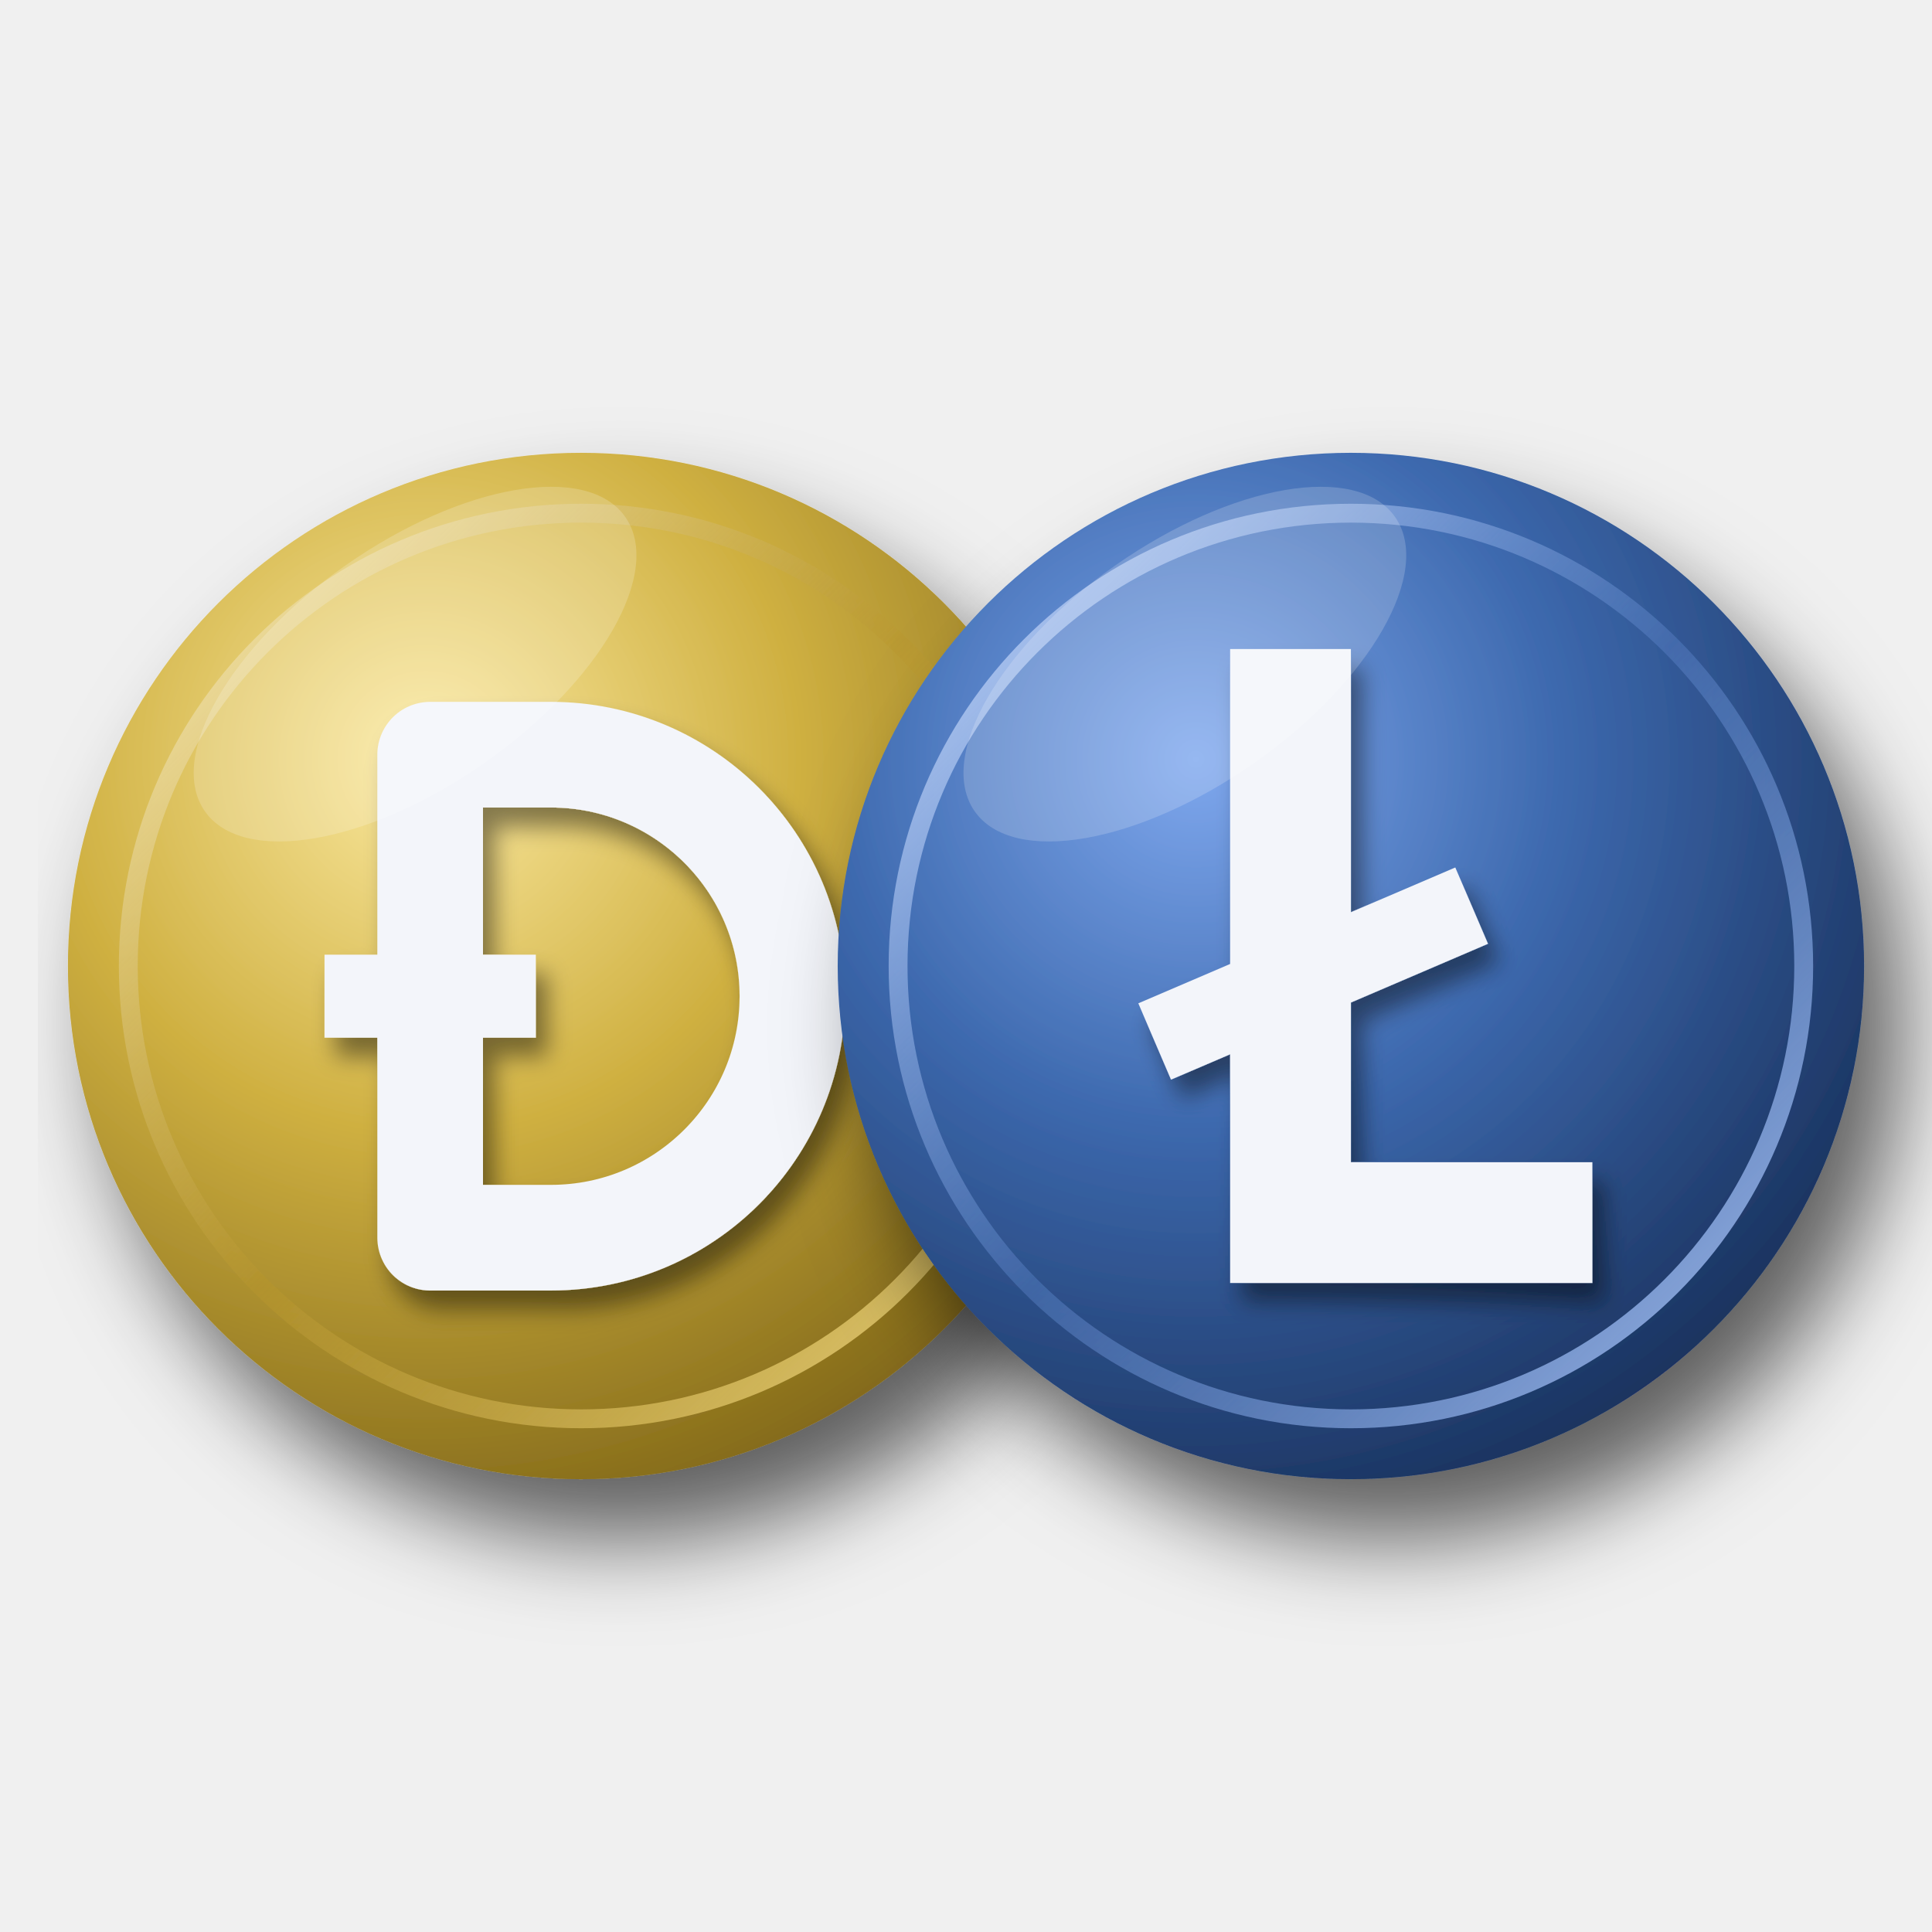
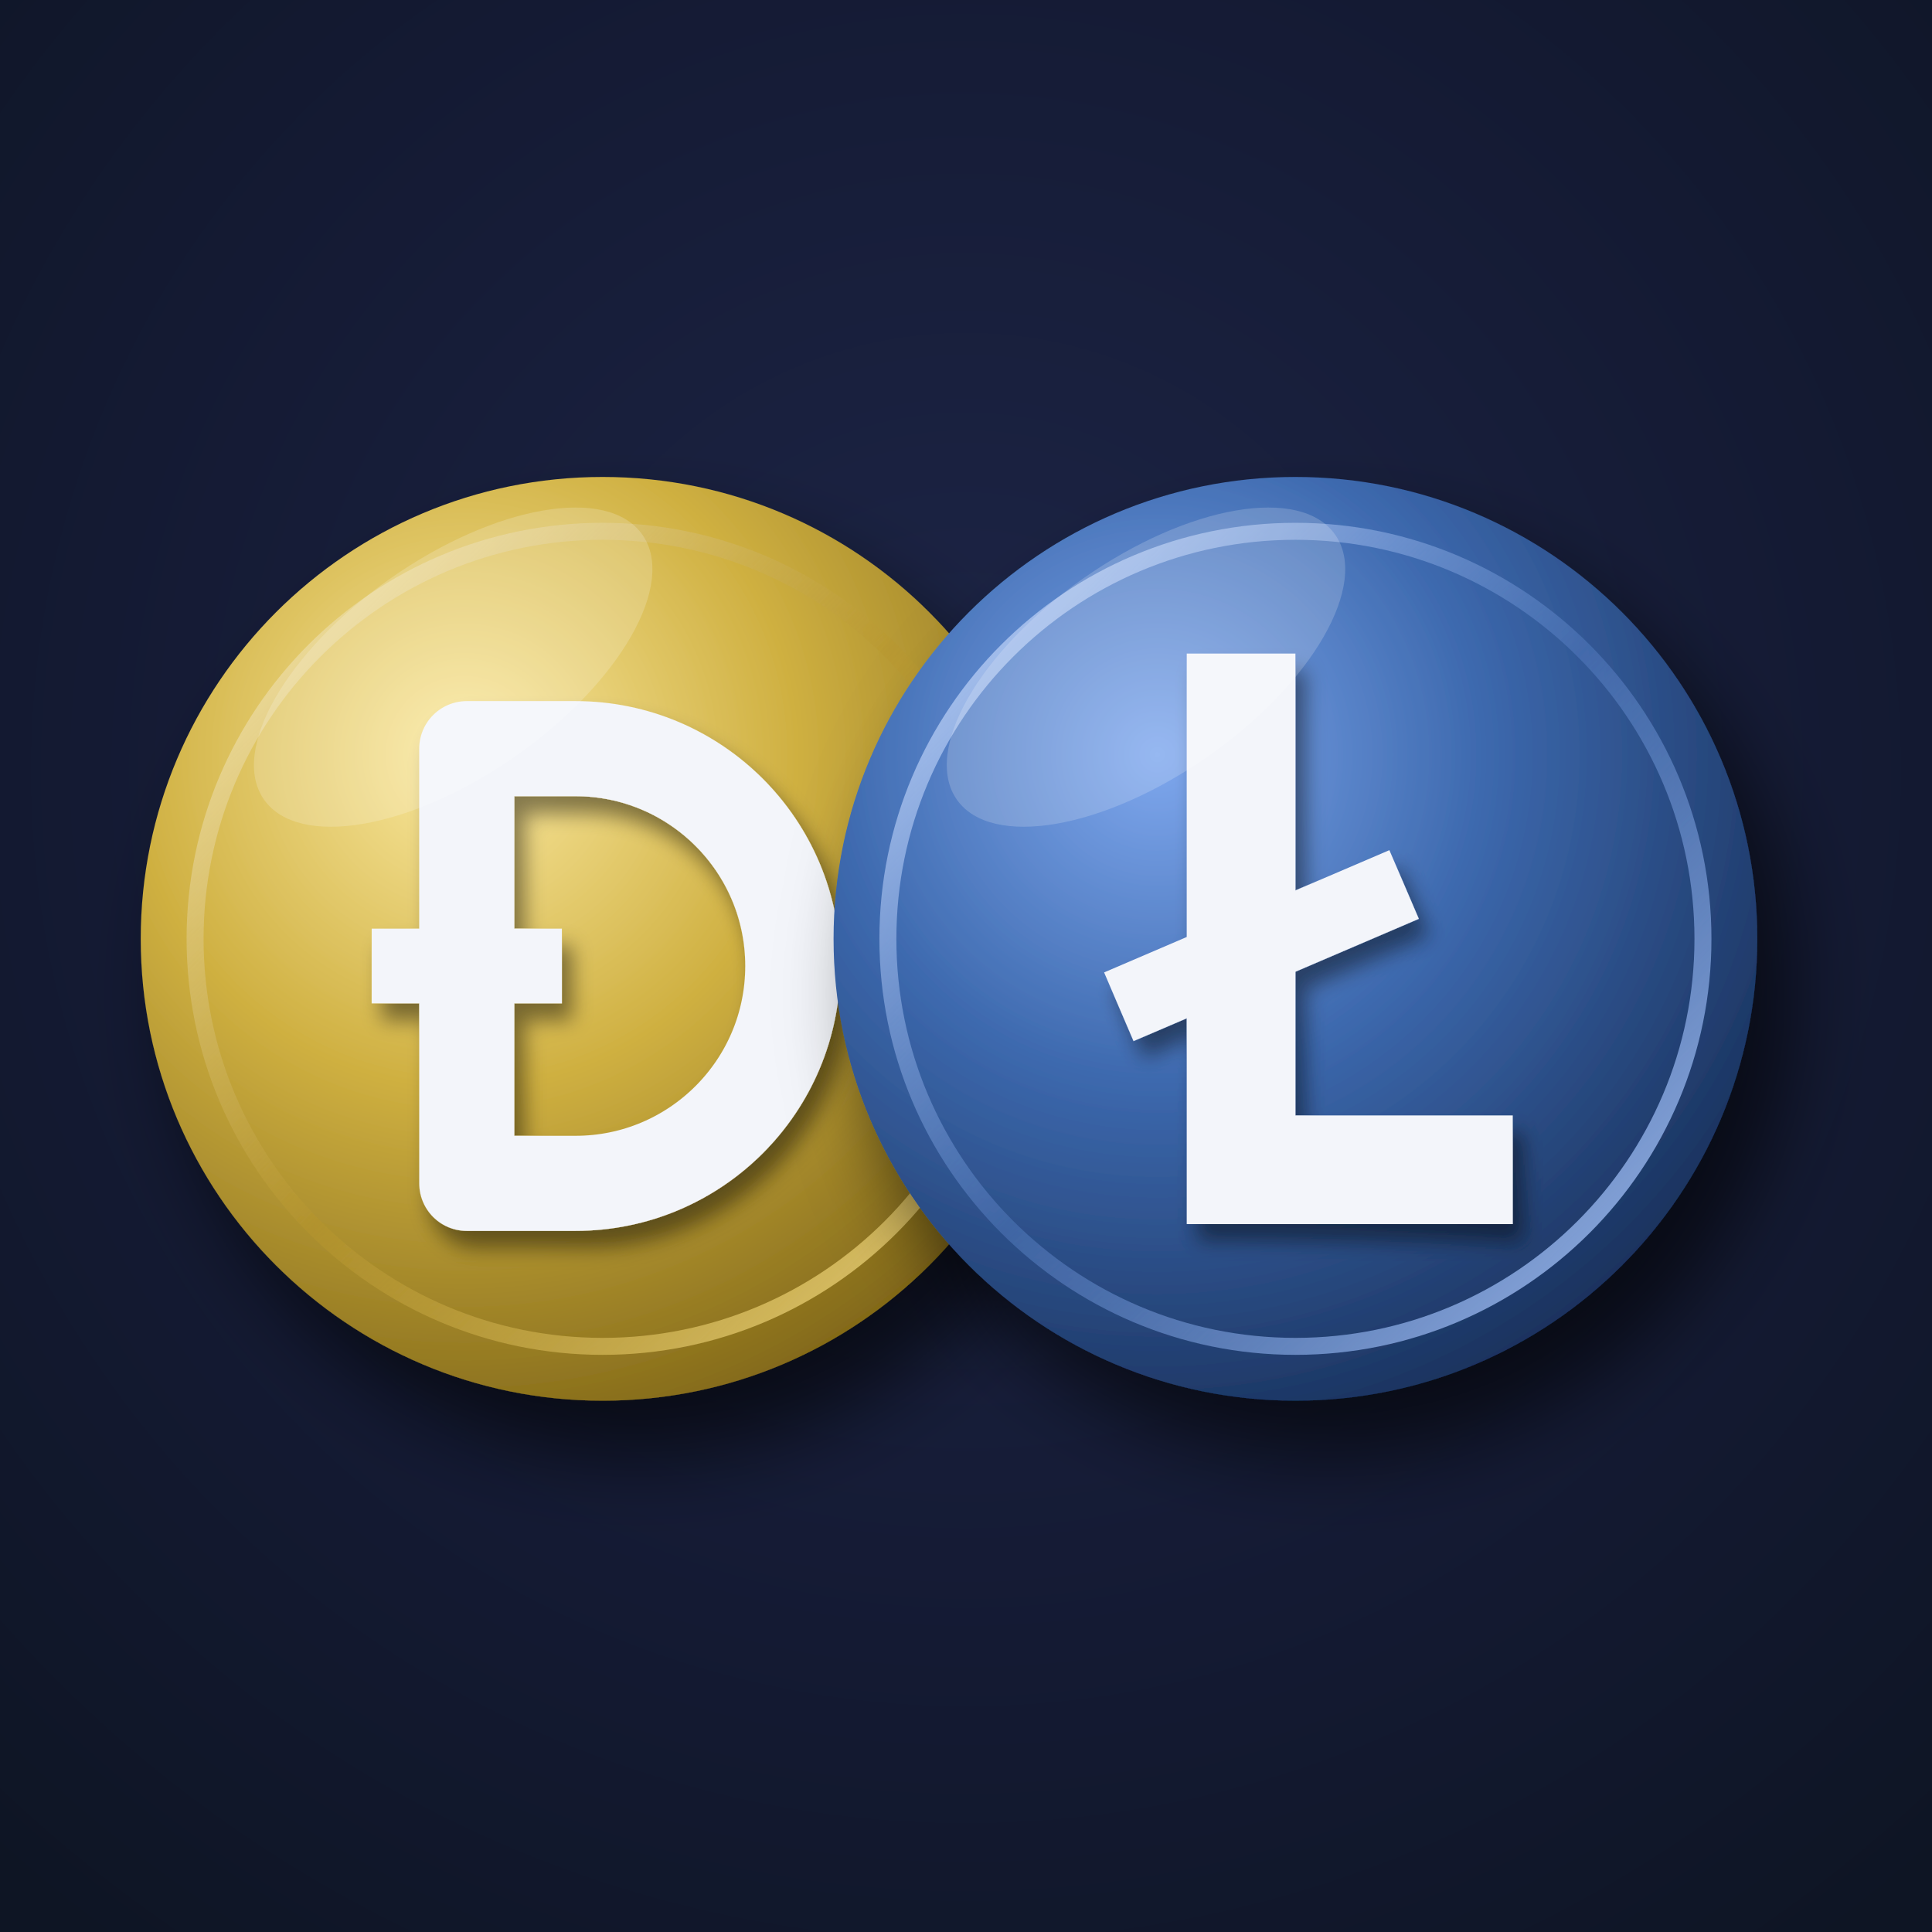
<svg xmlns="http://www.w3.org/2000/svg" viewBox="0 0 256 256">
  <defs>
    <radialGradient id="bg" cx="50%" cy="45%" r="75%">
      <stop offset="0" stop-color="#232d48" />
      <stop offset="1" stop-color="#0a0d15" />
    </radialGradient>
    <radialGradient id="ltc" cx="35%" cy="30%" r="80%">
      <stop offset="0" stop-color="#7fa8ee" />
      <stop offset="0.45" stop-color="#3c68ad" />
      <stop offset="1" stop-color="#162c55" />
    </radialGradient>
    <radialGradient id="doge" cx="35%" cy="30%" r="80%">
      <stop offset="0" stop-color="#fbe9a0" />
      <stop offset="0.45" stop-color="#cfb041" />
      <stop offset="1" stop-color="#7a6114" />
    </radialGradient>
    <linearGradient id="rimL" x1="0" y1="0" x2="1" y2="1">
      <stop offset="0" stop-color="#cfe0ff" />
      <stop offset="0.5" stop-color="#5d86cc" stop-opacity="0.4" />
      <stop offset="1" stop-color="#a9c4f5" />
    </linearGradient>
    <linearGradient id="rimD" x1="0" y1="0" x2="1" y2="1">
      <stop offset="0" stop-color="#fff4c9" />
      <stop offset="0.5" stop-color="#b8962c" stop-opacity="0.4" />
      <stop offset="1" stop-color="#f3dc86" />
    </linearGradient>
    <linearGradient id="glyph" x1="0" y1="0" x2="0" y2="1">
      <stop offset="0" stop-color="#ffffff" />
      <stop offset="1" stop-color="#dfe5f0" />
    </linearGradient>
    <filter id="shadow" x="-30%" y="-30%" width="160%" height="160%">
      <feGaussianBlur in="SourceAlpha" stdDeviation="6" />
      <feOffset dx="5" dy="8" />
      <feComponentTransfer>
        <feFuncA type="linear" slope="0.6" />
      </feComponentTransfer>
      <feMerge>
        <feMergeNode />
        <feMergeNode in="SourceGraphic" />
      </feMerge>
    </filter>
    <filter id="glow" x="-50%" y="-50%" width="200%" height="200%">
      <feGaussianBlur stdDeviation="18" />
    </filter>
    <filter id="emboss" x="-20%" y="-20%" width="140%" height="140%">
      <feGaussianBlur in="SourceAlpha" stdDeviation="1.5" />
      <feOffset dx="1.5" dy="2.5" />
      <feComponentTransfer>
        <feFuncA type="linear" slope="0.45" />
      </feComponentTransfer>
      <feMerge>
        <feMergeNode />
        <feMergeNode in="SourceGraphic" />
      </feMerge>
    </filter>
+     <radialGradient id="bgv" cx="50%" cy="40%" r="75%">
+       <stop offset="0" stop-color="#1d2547" />
+       <stop offset="0.6" stop-color="#141a33" />
+       <stop offset="1" stop-color="#0e1524" />
+     </radialGradient>
  </defs>
-   <g transform="translate(-95 -34)">
-     <g filter="url(#shadow)">
-       <circle cx="172" cy="162" r="68" fill="url(#doge)" />
-       <circle cx="172" cy="162" r="60" fill="none" stroke="url(#rimD)" stroke-width="2.5" />
-       <g filter="url(#emboss)">
-         <path d="M152 134 V198 H168 A32 32 0 0 0 168 134 Z" fill="none" stroke="#f3f5fa" stroke-width="14" stroke-linejoin="round" />
-         <path d="M138 166 H166" stroke="#f3f5fa" stroke-width="11" />
+   <rect width="256" height="256" fill="url(#bgv)" />
+   <g transform="translate(10.55 9.20) scale(0.9)">
+     <g transform="translate(-95 -34)">
+       <g filter="url(#shadow)">
+         <circle cx="172" cy="162" r="68" fill="url(#doge)" />
+         <circle cx="172" cy="162" r="60" fill="none" stroke="url(#rimD)" stroke-width="2.5" />
+         <g filter="url(#emboss)">
+           <path d="M152 134 V198 H168 A32 32 0 0 0 168 134 Z" fill="none" stroke="#f3f5fa" stroke-width="14" stroke-linejoin="round" />
+           <path d="M138 166 H166" stroke="#f3f5fa" stroke-width="11" />
+         </g>
+         <ellipse cx="150" cy="122" rx="34" ry="16" transform="rotate(-35 150 122)" fill="#fff" opacity="0.18" />
      </g>
-       <ellipse cx="150" cy="122" rx="34" ry="16" transform="rotate(-35 150 122)" fill="#fff" opacity="0.18" />
    </g>
-   </g>
-   <g transform="translate(95 34)">
-     <g filter="url(#shadow)">
-       <circle cx="84" cy="94" r="68" fill="url(#ltc)" />
-       <circle cx="84" cy="94" r="60" fill="none" stroke="url(#rimL)" stroke-width="2.5" />
-       <g filter="url(#emboss)">
-         <path d="M76 52 V128 H116" fill="none" stroke="#f3f5fa" stroke-width="16" stroke-linejoin="miter" />
-         <path d="M58 104 L100 86" stroke="#f3f5fa" stroke-width="11" />
+     <g transform="translate(95 34)">
+       <g filter="url(#shadow)">
+         <circle cx="84" cy="94" r="68" fill="url(#ltc)" />
+         <circle cx="84" cy="94" r="60" fill="none" stroke="url(#rimL)" stroke-width="2.5" />
+         <g filter="url(#emboss)">
+           <path d="M76 52 V128 H116" fill="none" stroke="#f3f5fa" stroke-width="16" stroke-linejoin="miter" />
+           <path d="M58 104 L100 86" stroke="#f3f5fa" stroke-width="11" />
+         </g>
+         <ellipse cx="62" cy="54" rx="34" ry="16" transform="rotate(-35 62 54)" fill="#fff" opacity="0.18" />
      </g>
-       <ellipse cx="62" cy="54" rx="34" ry="16" transform="rotate(-35 62 54)" fill="#fff" opacity="0.18" />
    </g>
  </g>
</svg>
